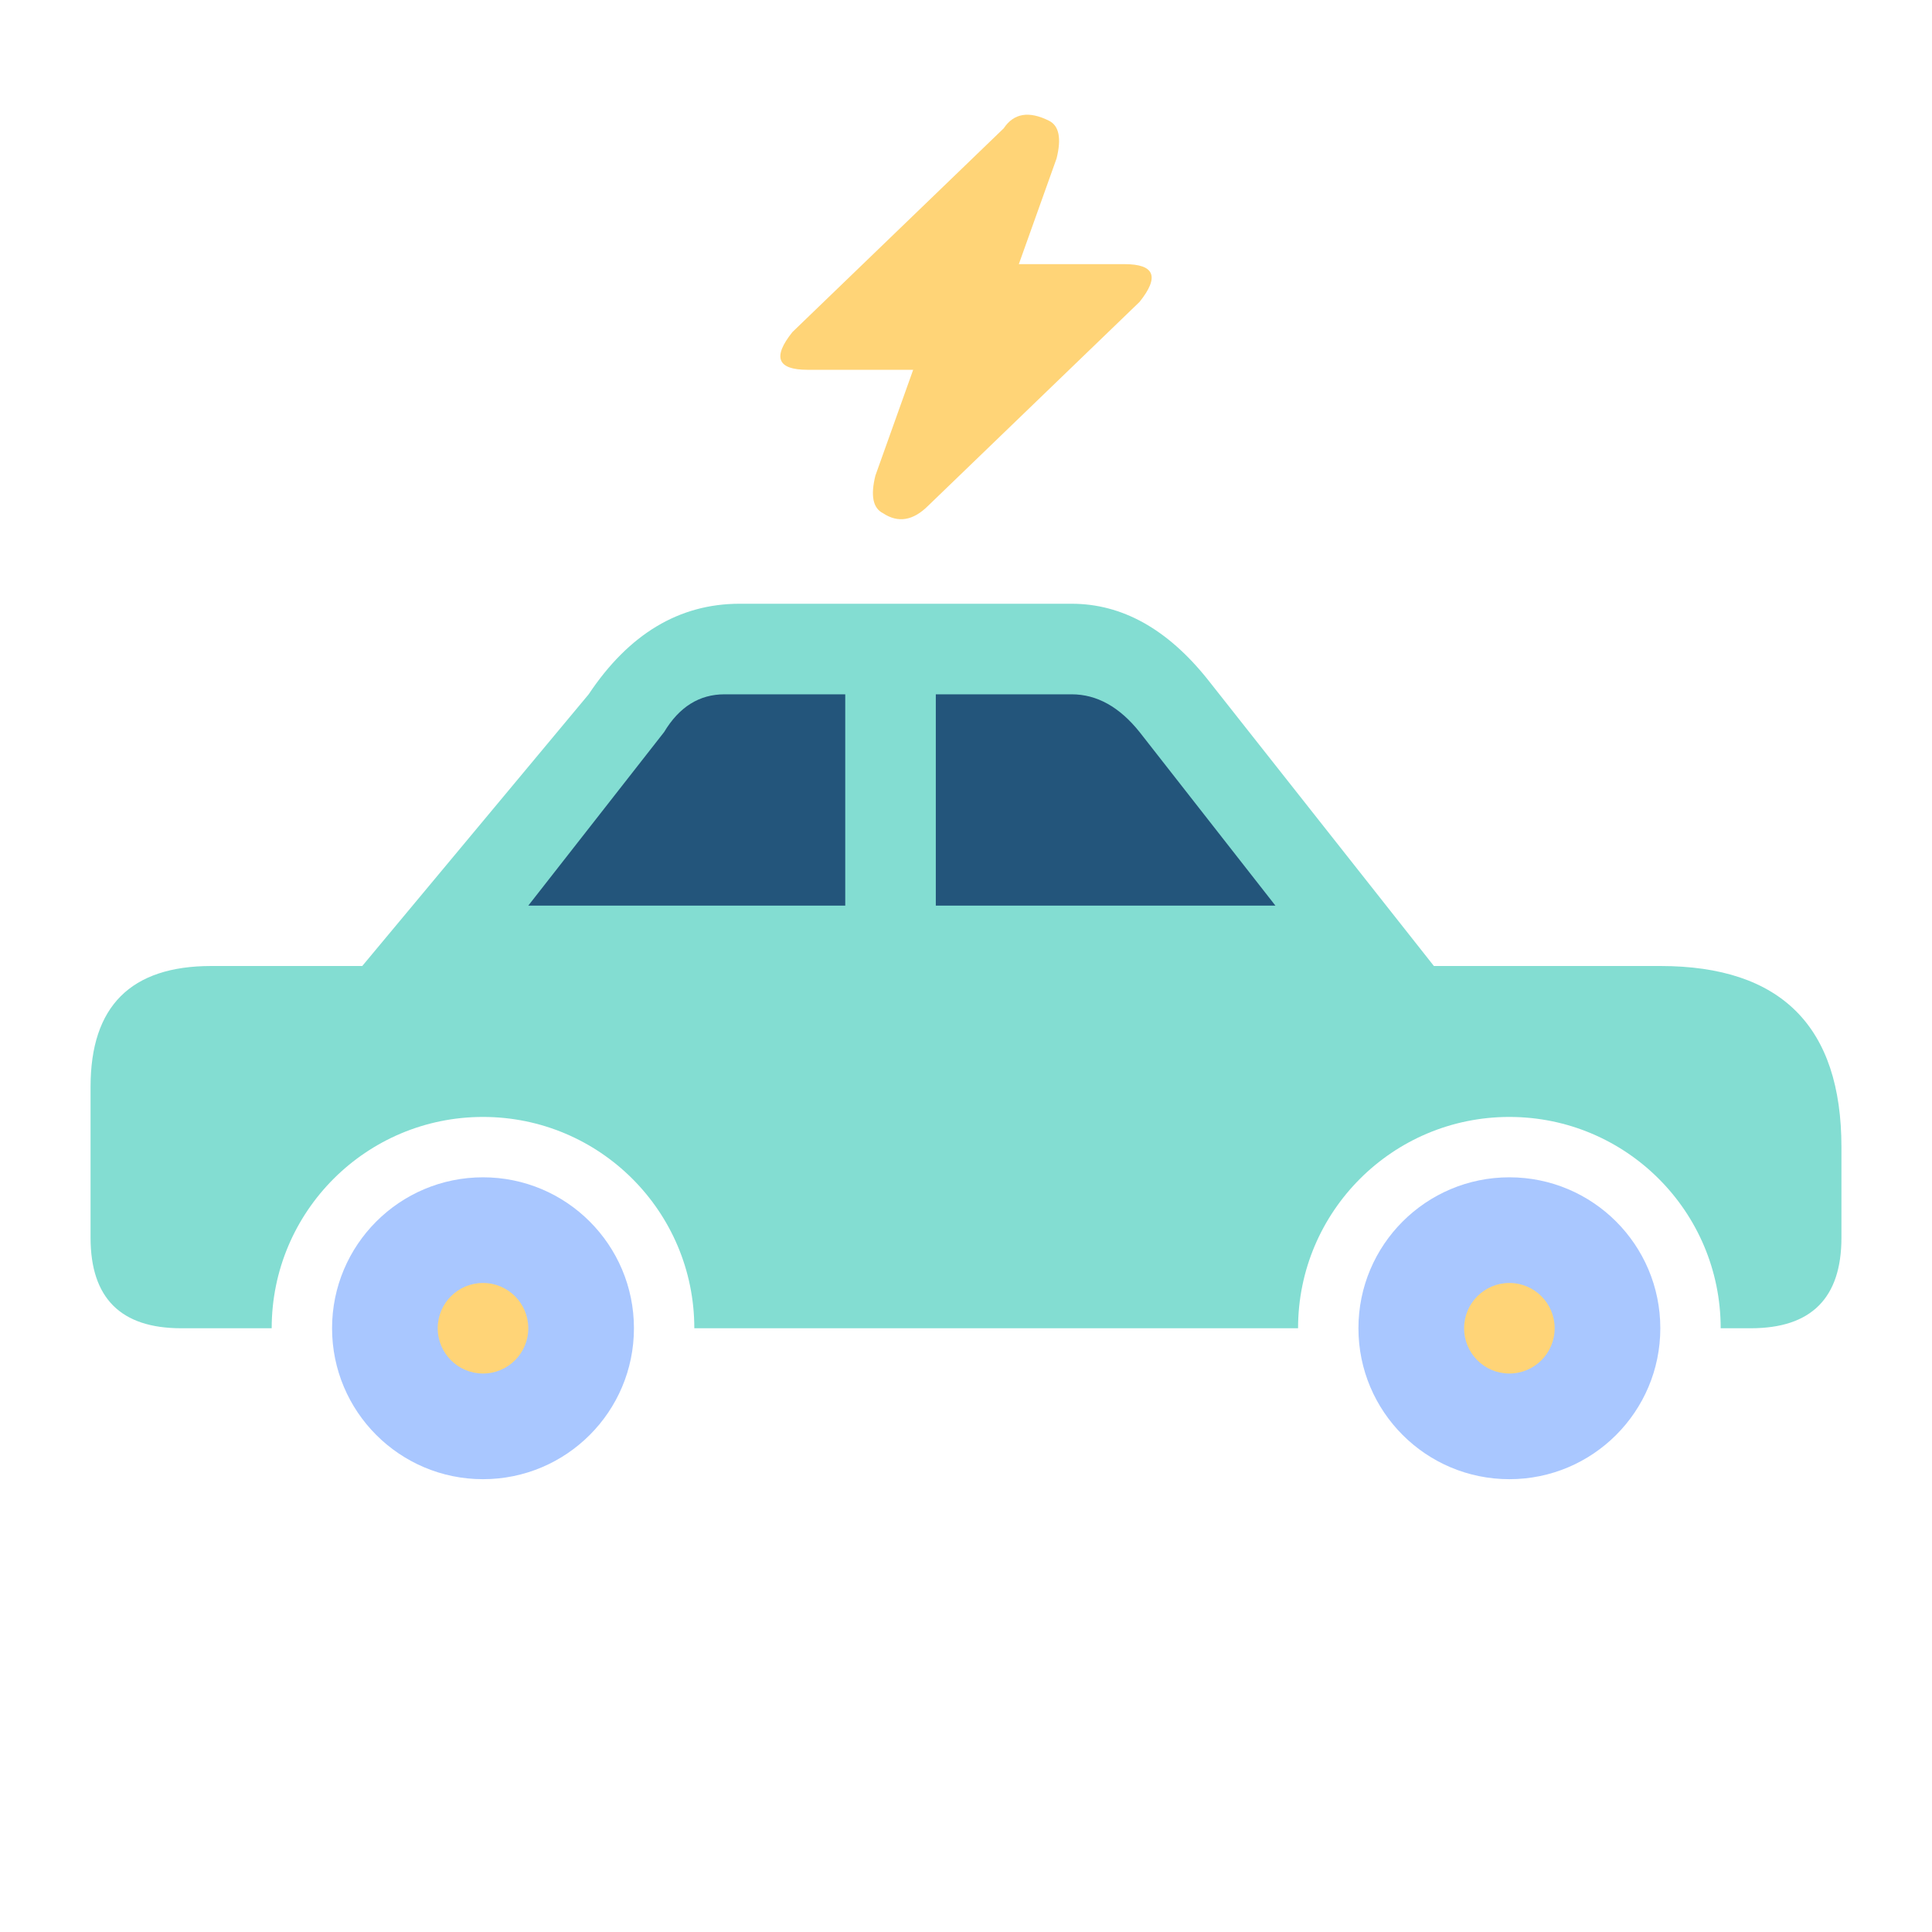
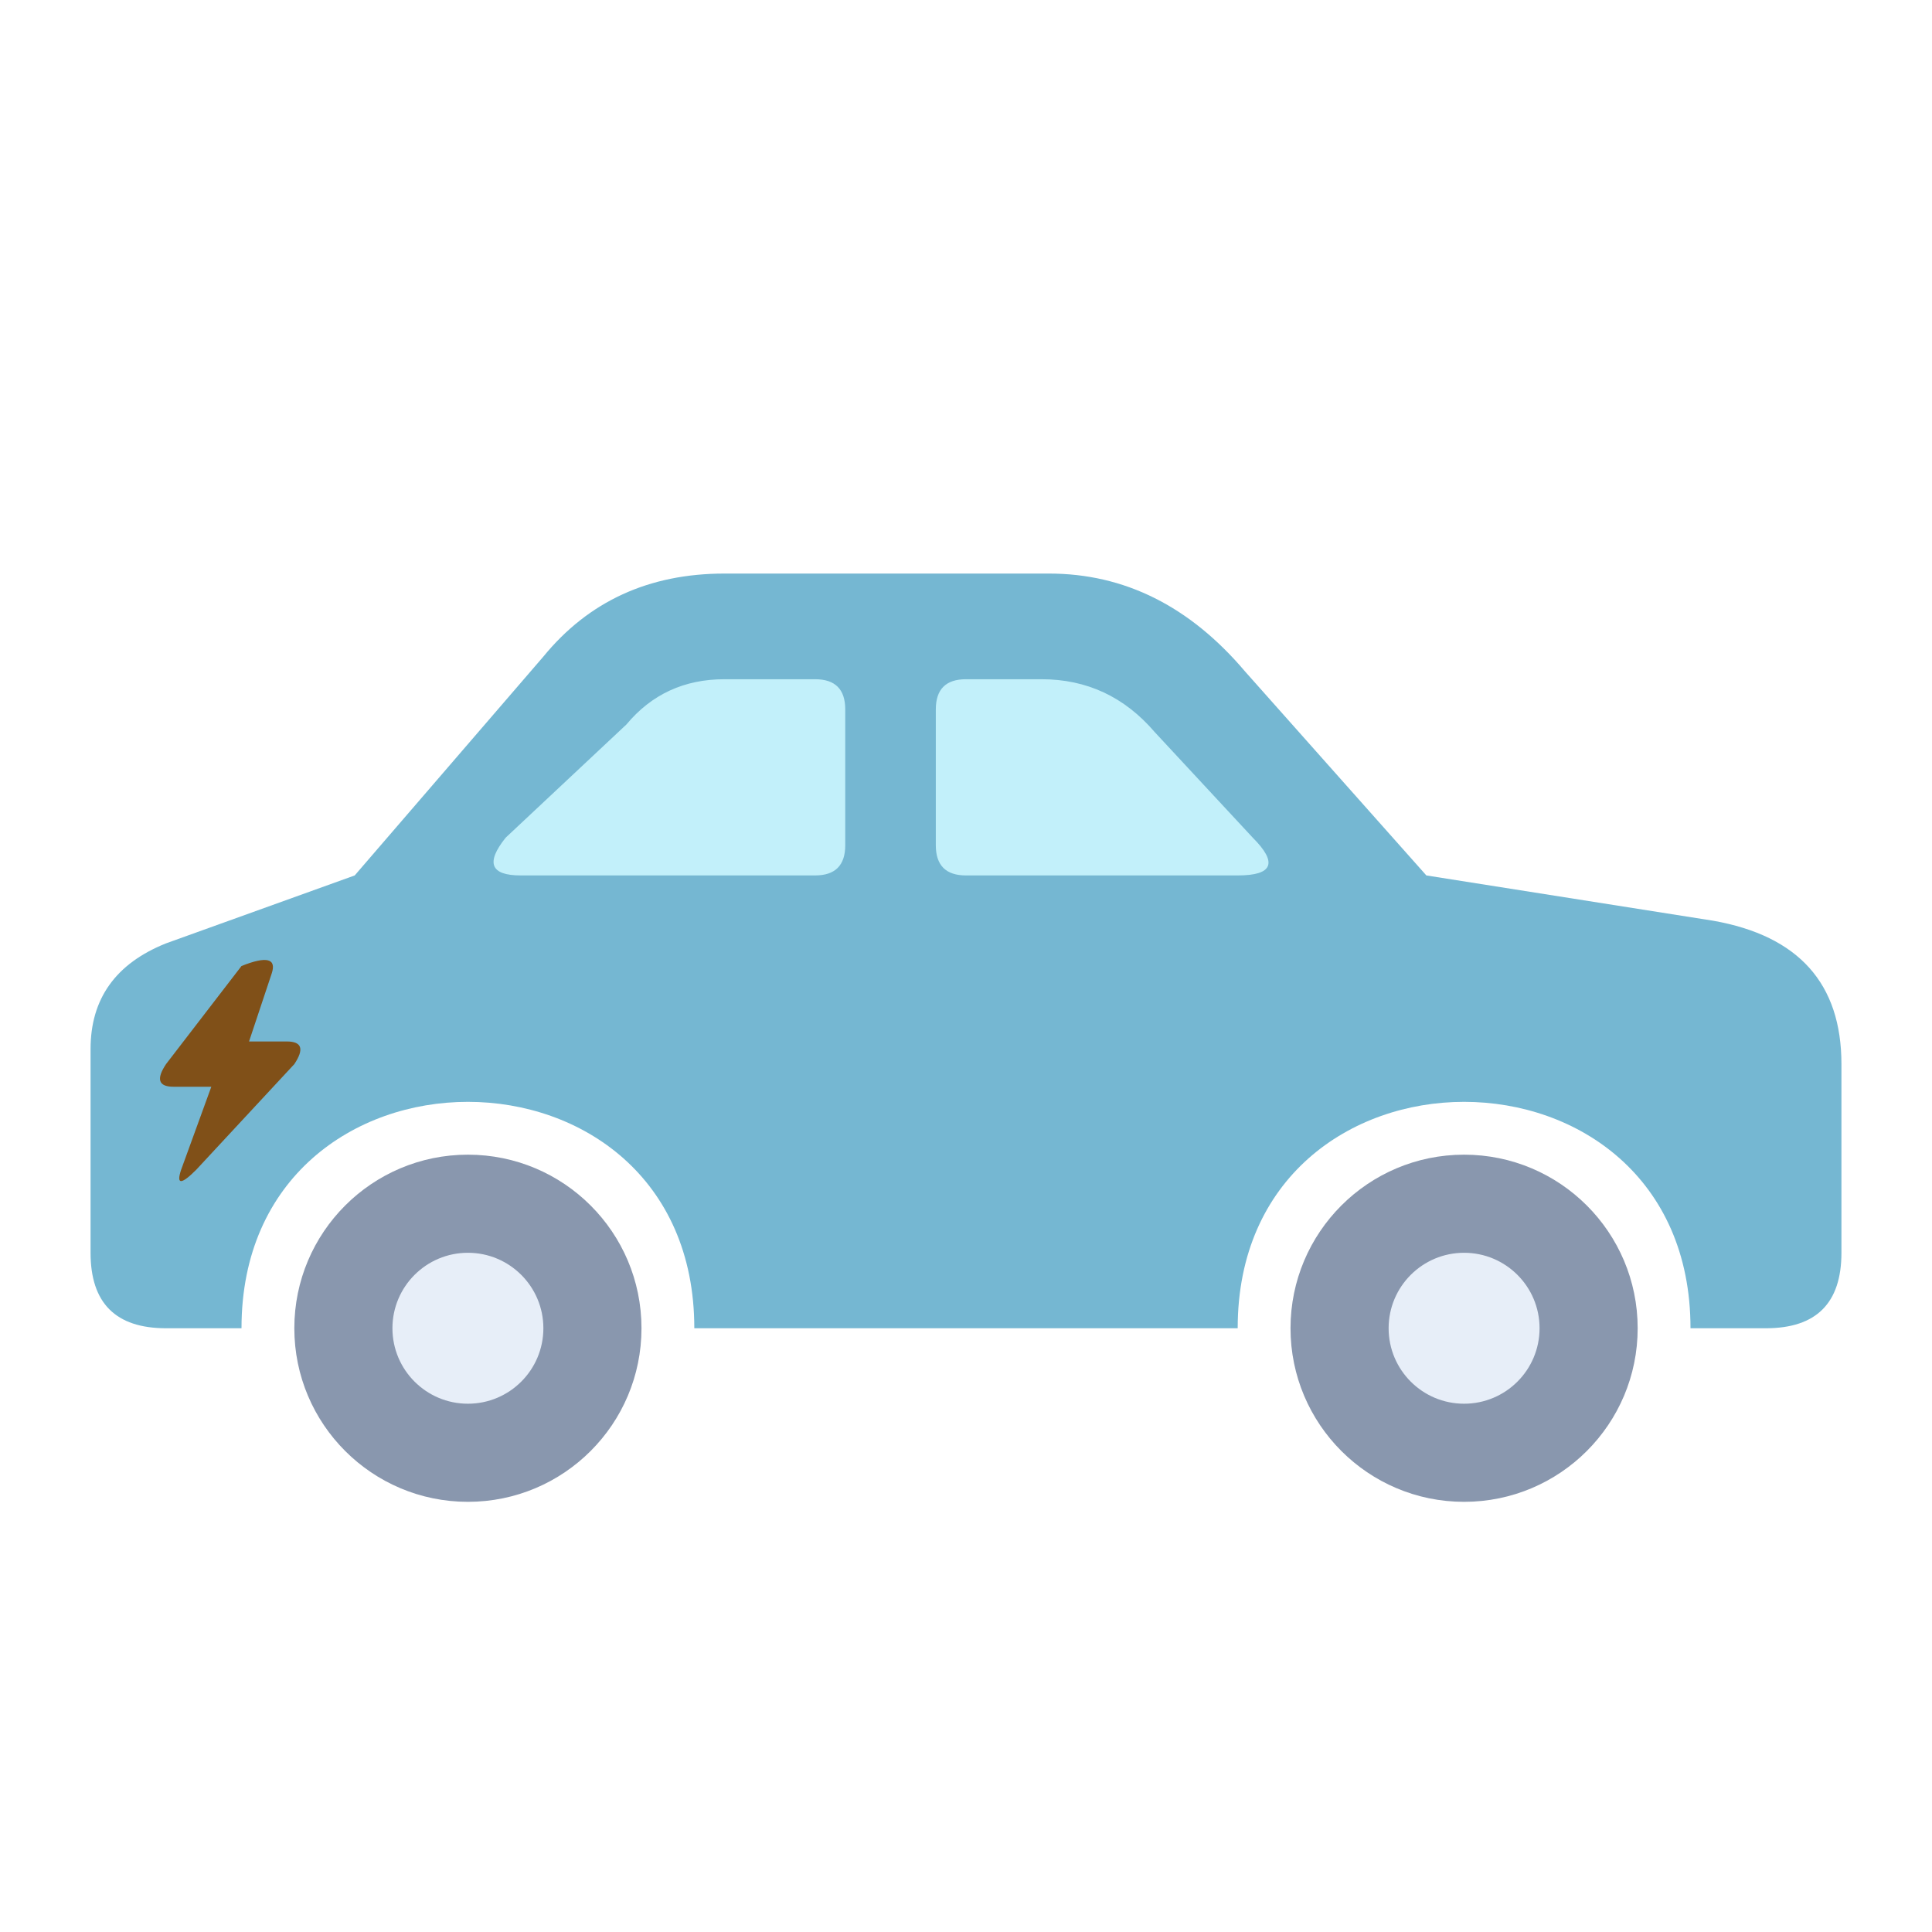
<svg xmlns="http://www.w3.org/2000/svg" width="512" height="512" viewBox="0 0 512 512">
-   <path fill="#83DDD2" d="M56 256H96L156 184Q172 160 196 160H284Q304 160 320 180L380 256H440Q488 256 488 304V328Q488 352 464 352H456A56 56 0 0 0 344 352H184A56 56 0 0 0 72 352H48Q24 352 24 328V288Q24 256 56 256Z" />
-   <path fill="#23557B" d="M192 184H224V240H140L176 194Q182 184 192 184ZM248 184H284Q294 184 302 194L338 240H248Z" />
-   <path fill="#A9C7FF" d="M168 352A40 40 0 1 1 88 352A40 40 0 1 1 168 352ZM440 352A40 40 0 1 1 360 352A40 40 0 1 1 440 352Z" />
-   <path fill="#FFD477" d="M266 34Q270 28 278 32Q282 34 280 42L270 70H298Q310 70 302 80L246 134Q240 140 234 136Q230 134 232 126L242 98H214Q202 98 210 88ZM140 352A12 12 0 1 1 116 352A12 12 0 1 1 140 352ZM412 352A12 12 0 1 1 388 352A12 12 0 1 1 412 352Z" />
+   <path fill="#75B7D2" d="M44 352Q24 352 24 332V278Q24 258 44 250L94 232L144 174Q162 152 192 152H278Q308 152 330 178L378 232L454 244Q488 250 488 282V332Q488 352 468 352H448C448 272 328 272 328 352H184C184 272 64 272 64 352Z" />
+   <path fill="#C2F0FA" d="M192 180H216Q224 180 224 188V224Q224 232 216 232H138Q126 232 134 222L166 192Q176 180 192 180ZM256 180H276Q294 180 306 194L332 222Q342 232 328 232H256Q248 232 248 224V188Q248 180 256 180Z" />
+   <g>
+     <circle cx="124" cy="352" r="46" fill="#8997AE" />
+     <circle cx="124" cy="352" r="20" fill="#E7EEF8" />
+     <circle cx="388" cy="352" r="46" fill="#8997AE" />
+     <circle cx="388" cy="352" r="20" fill="#E7EEF8" />
+   </g>
+   <path fill="#805018" d="M64 256L44 282Q40 288 46 288H56L48 310Q46 316 52 310L78 282Q82 276 76 276H66L72 258Q74 252 64 256Z" />
</svg>
